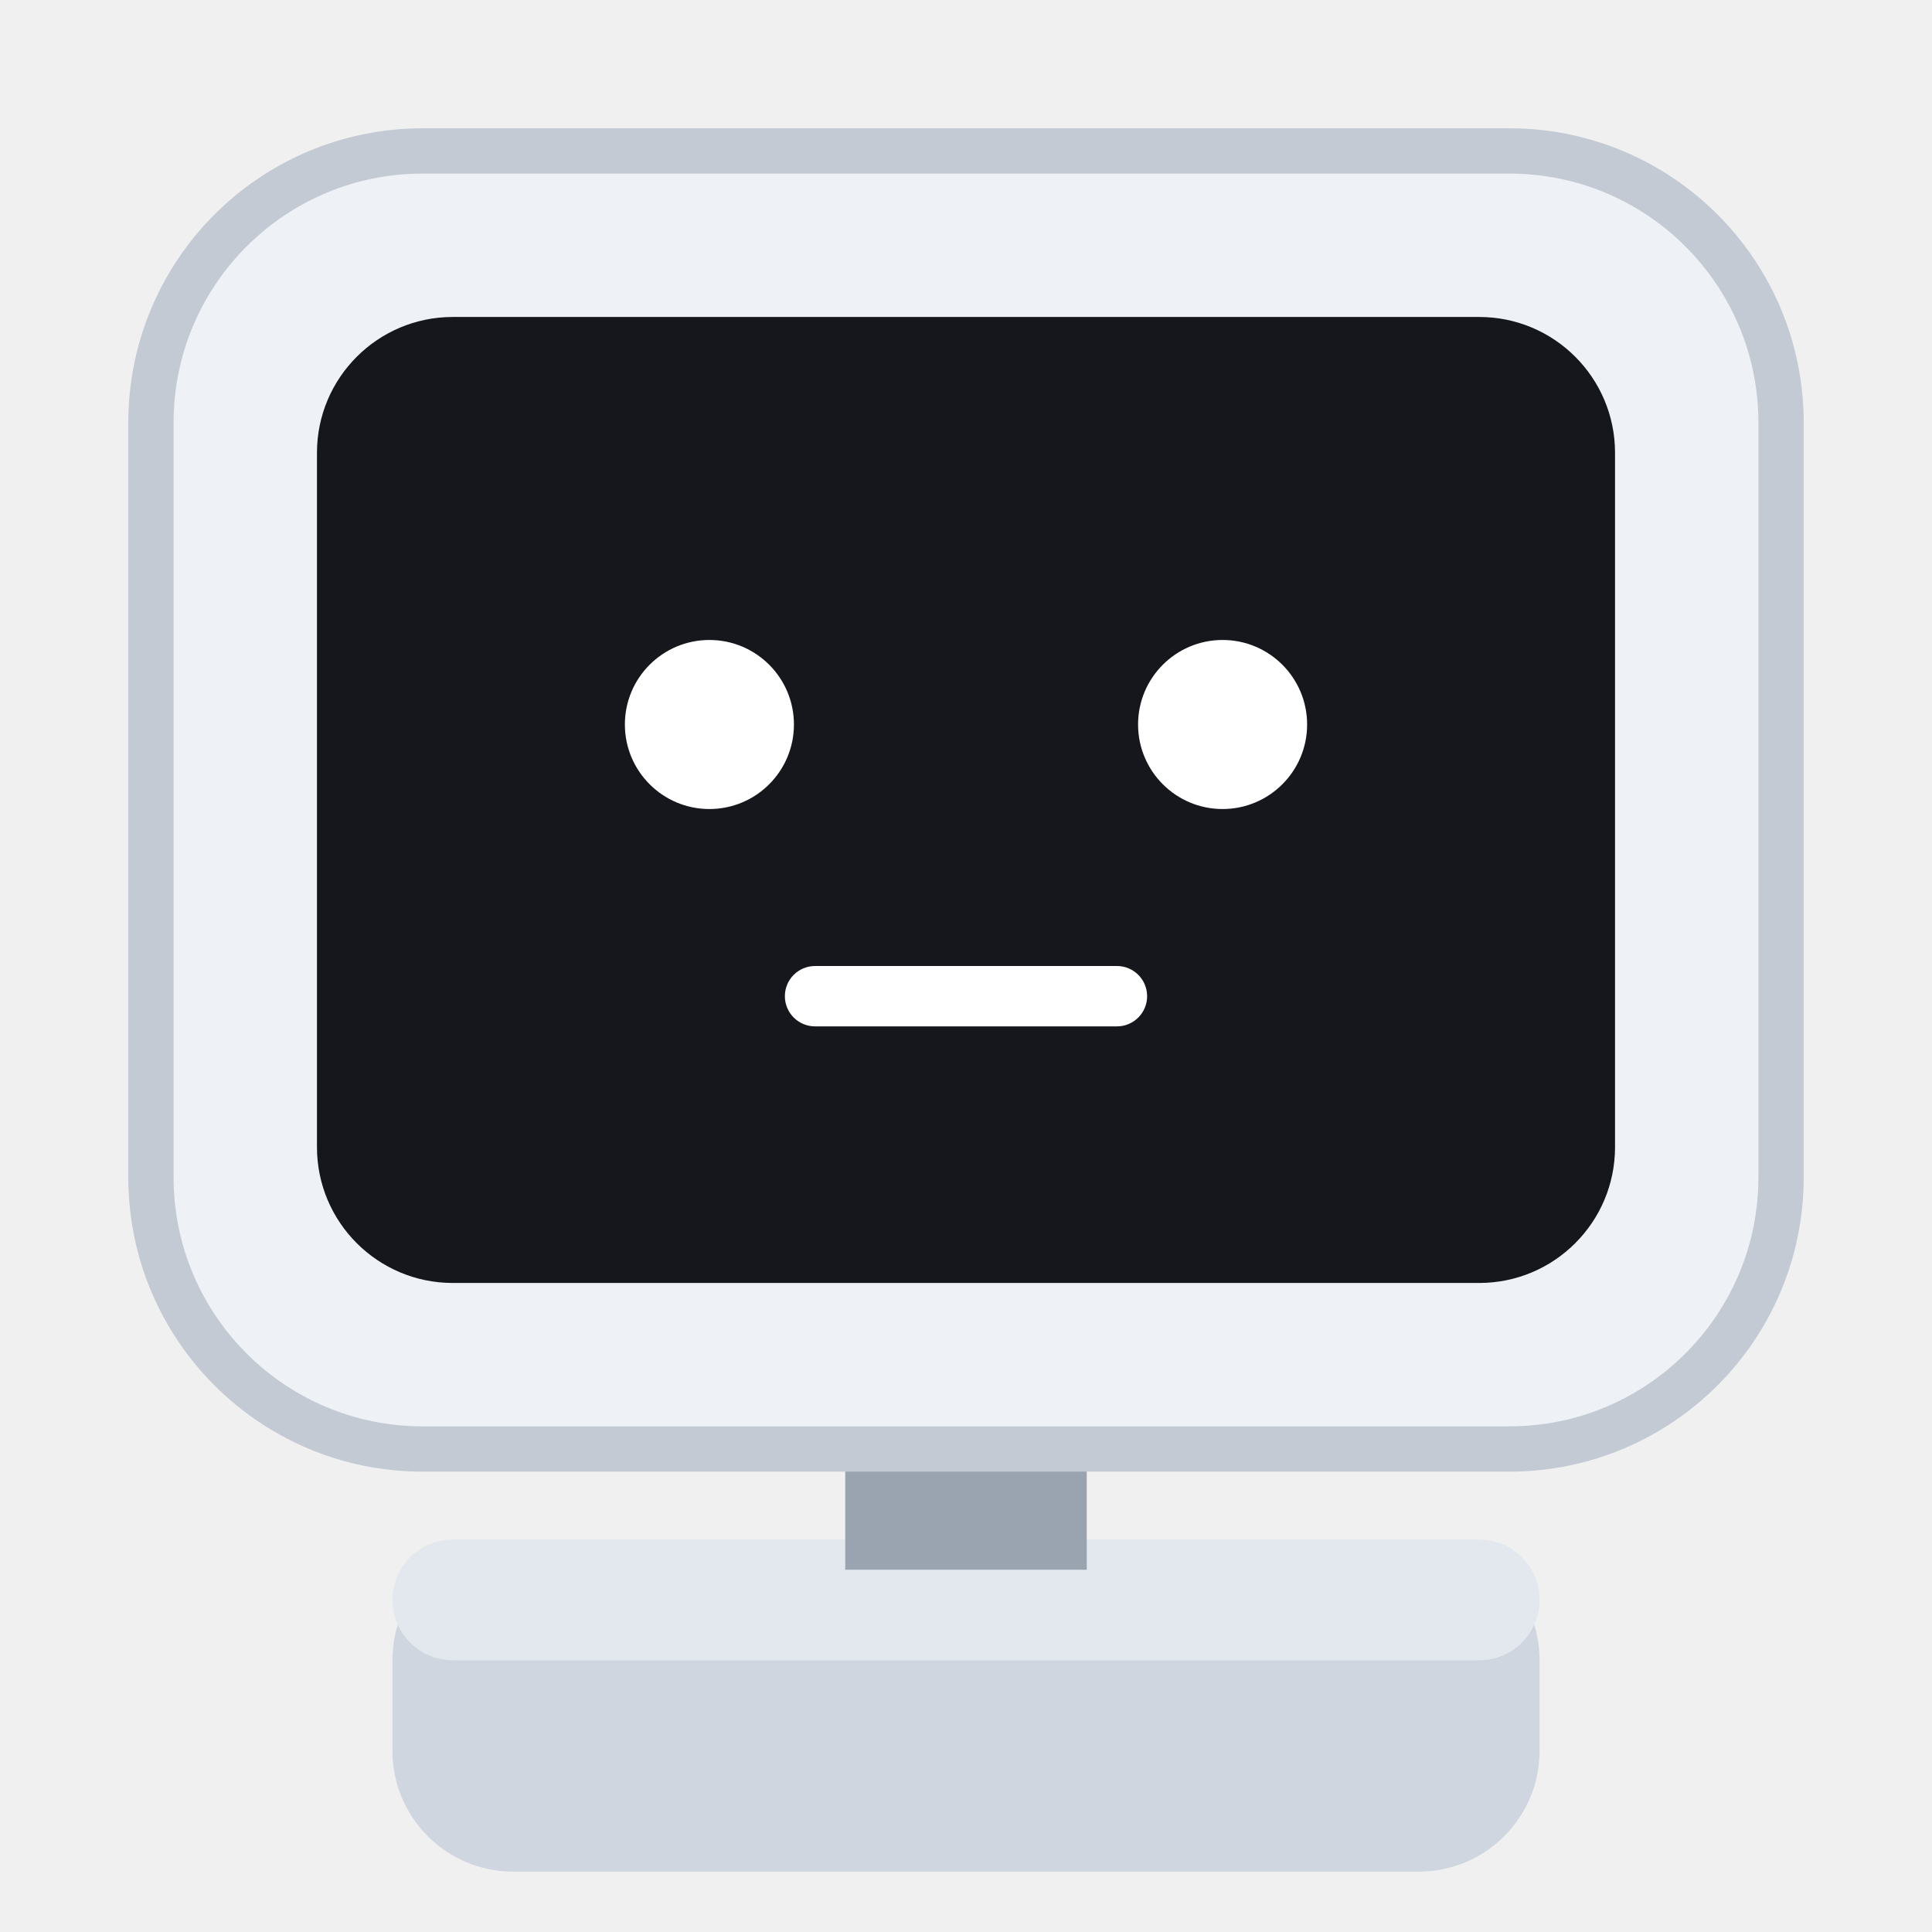
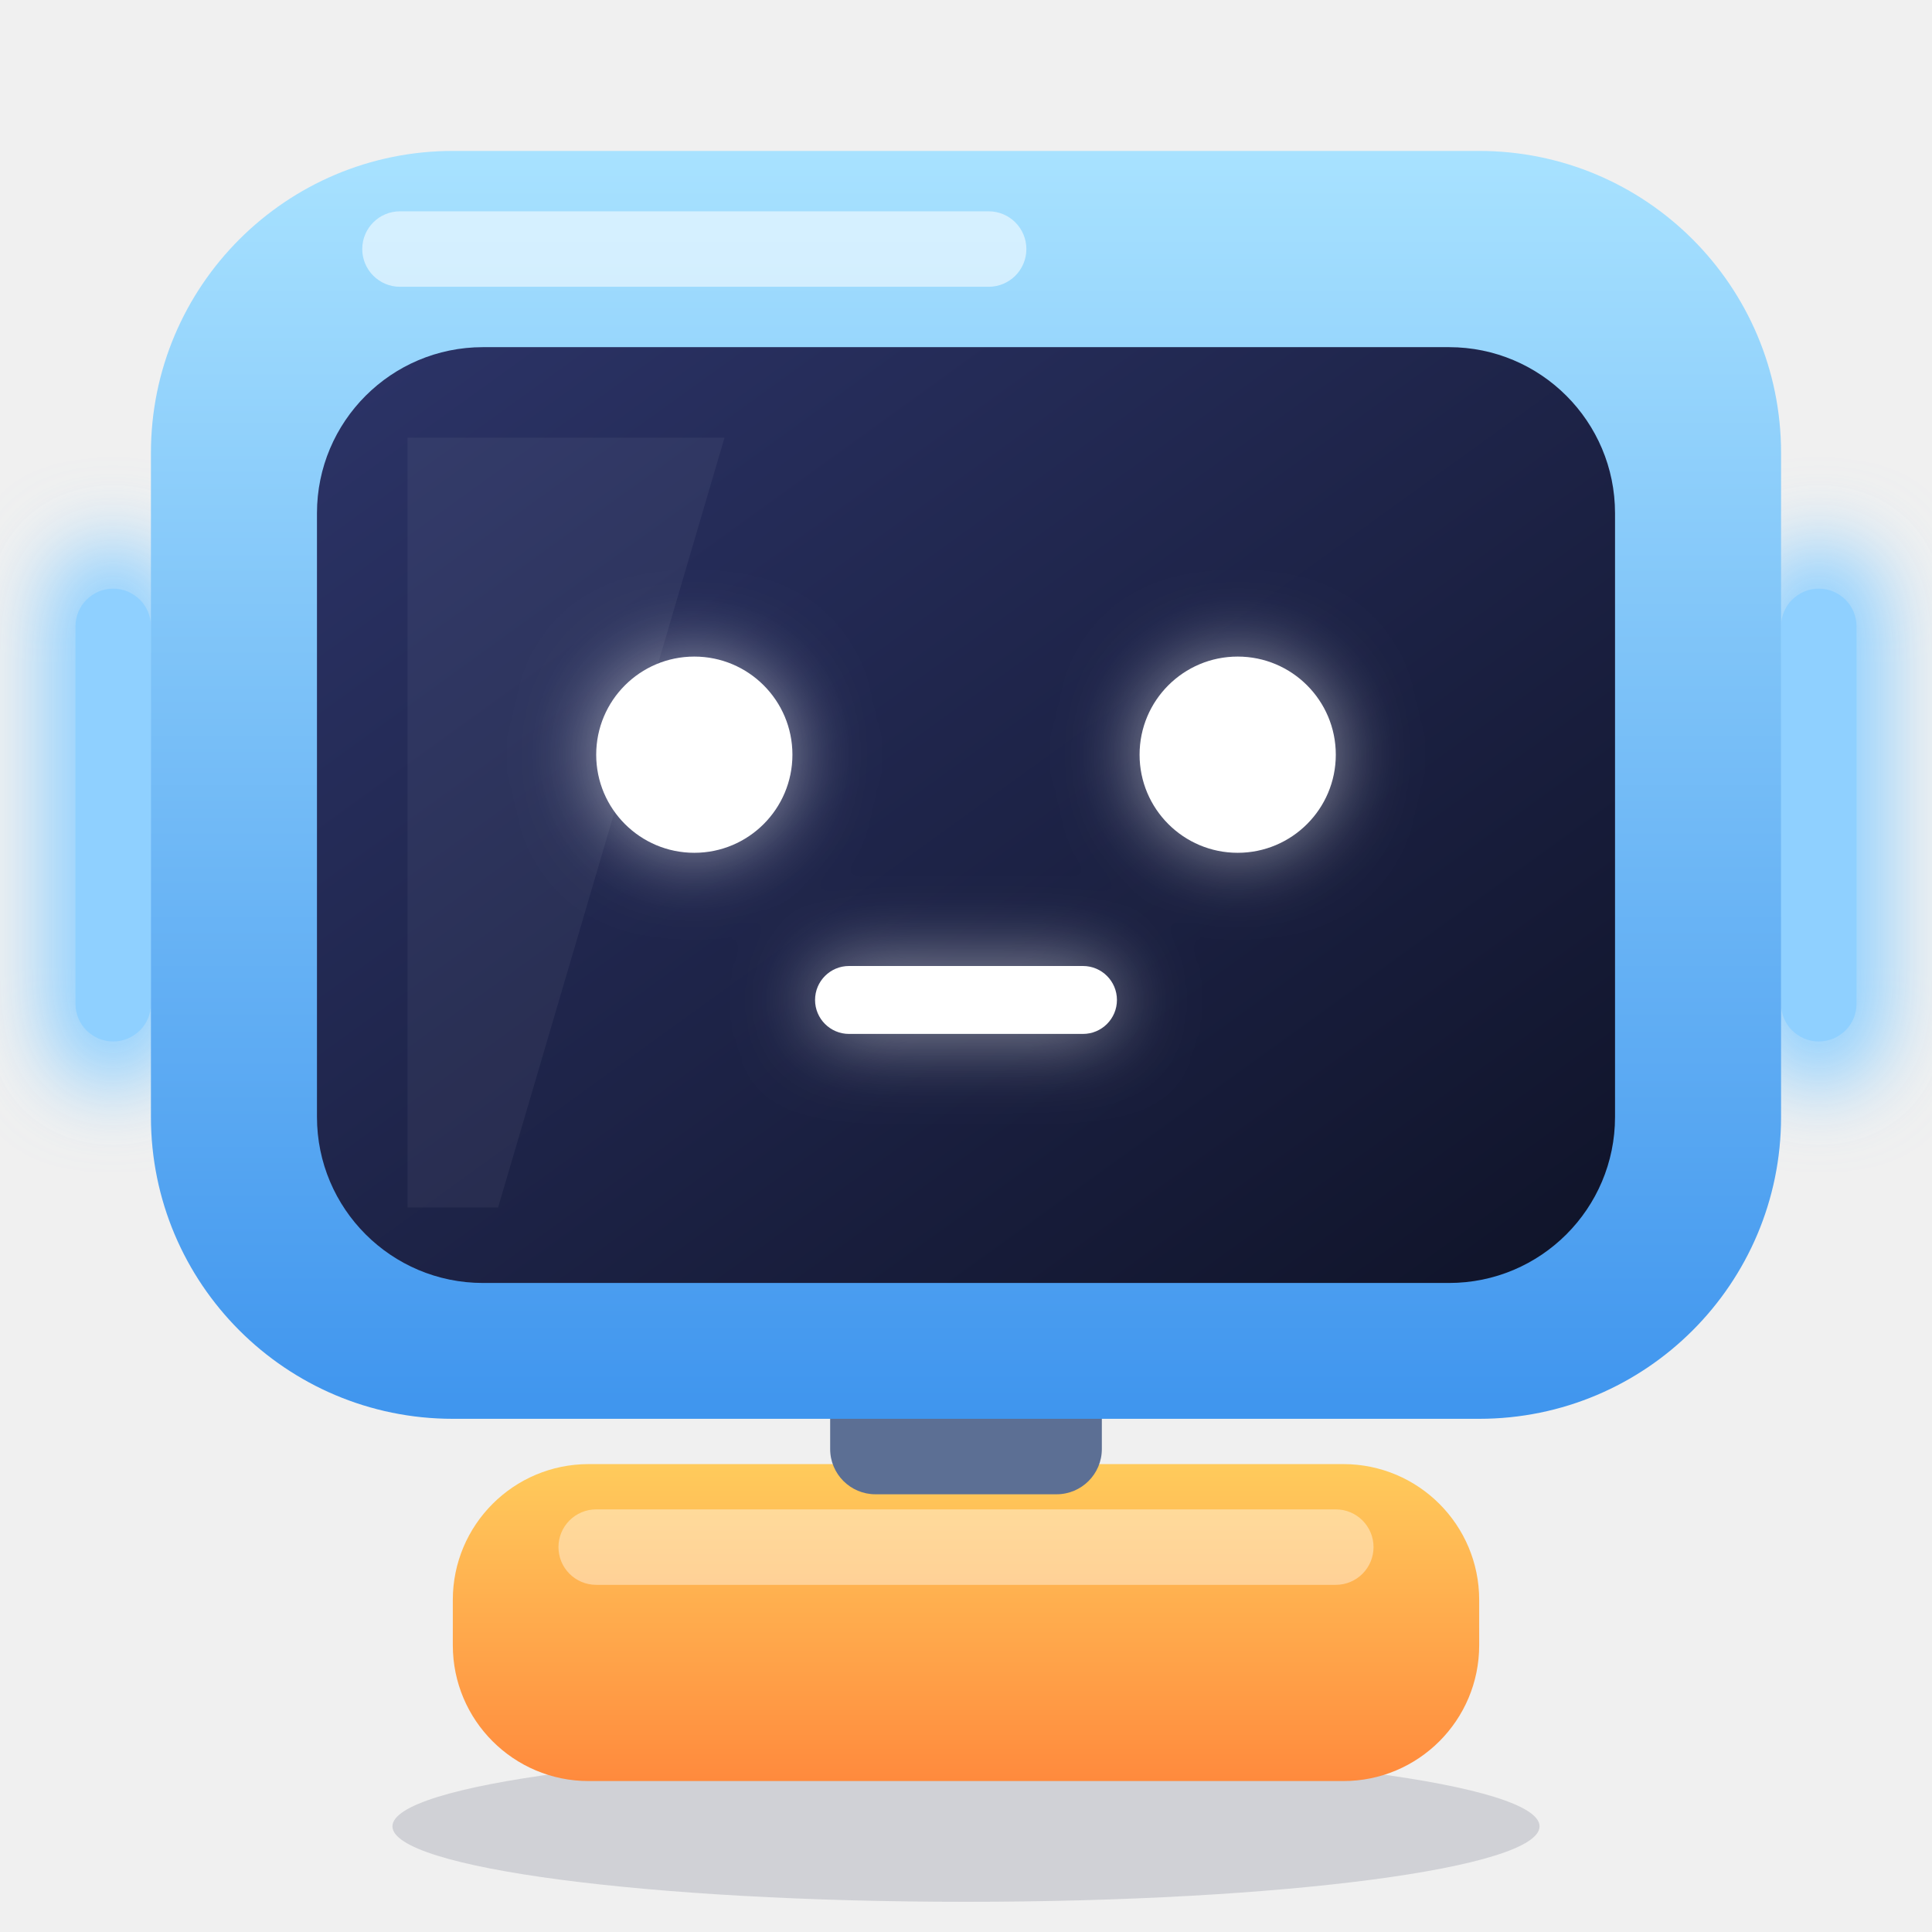
- <svg xmlns="http://www.w3.org/2000/svg" viewBox="0 0 64 64">
-   <rect x="13" y="51" width="38" height="11" rx="4" fill="#cfd6df" />
-   <rect x="13" y="51" width="38" height="4" rx="2" fill="#e3e8ee" />
-   <rect x="28" y="46" width="8" height="6" fill="#9aa4b1" />
-   <rect x="5" y="5" width="54" height="43" rx="9" fill="#eef1f5" />
-   <rect x="5" y="5" width="54" height="43" rx="9" fill="none" stroke="#c3cad4" stroke-width="1.5" />
-   <rect x="10.5" y="10.5" width="43" height="32" rx="4.5" fill="#15171c" />
-   <circle cx="23.5" cy="24" r="2.8" fill="#fff" />
-   <circle cx="40.5" cy="24" r="2.8" fill="#fff" />
-   <rect x="26" y="32" width="12" height="2" rx="1" fill="#fff" />
+ <svg xmlns="http://www.w3.org/2000/svg" viewBox="0 0 128 128">
+   <defs>
+     <linearGradient id="shell" x1="0" y1="0" x2="0" y2="1">
+       <stop offset="0" stop-color="#a8e2ff" />
+       <stop offset="1" stop-color="#3f95ee" />
+     </linearGradient>
+     <linearGradient id="screen" x1="0" y1="0" x2="1" y2="1">
+       <stop offset="0" stop-color="#2c3468" />
+       <stop offset="1" stop-color="#0f1328" />
+     </linearGradient>
+     <linearGradient id="base" x1="0" y1="0" x2="0" y2="1">
+       <stop offset="0" stop-color="#ffcb5c" />
+       <stop offset="1" stop-color="#ff8a3d" />
+     </linearGradient>
+     <filter id="glow" x="-1" y="-1" width="3" height="3">
+       <feGaussianBlur stdDeviation="2.5" />
+     </filter>
+   </defs>
+   <ellipse cx="64" cy="121" rx="38" ry="5" fill="#1b2340" opacity=".15" />
+   <rect x="30" y="97" width="68" height="21" rx="9" fill="url(#base)" />
+   <rect x="37" y="100" width="54" height="5" rx="2.5" fill="#fff" opacity=".4" />
+   <rect x="55" y="88" width="18" height="11" rx="3" fill="#5c6f94" />
+   <rect x="3" y="36" width="9" height="36" rx="4.5" fill="#8fd0ff" filter="url(#glow)" />
+   <rect x="116" y="36" width="9" height="36" rx="4.5" fill="#8fd0ff" filter="url(#glow)" />
+   <rect x="5" y="39" width="5" height="30" rx="2.5" fill="#8fd0ff" />
+   <rect x="118" y="39" width="5" height="30" rx="2.5" fill="#8fd0ff" />
+   <rect x="10" y="10" width="108" height="84" rx="20" fill="url(#shell)" />
+   <rect x="24" y="14" width="44" height="5" rx="2.5" fill="#fff" opacity=".55" />
+   <rect x="21" y="23" width="86" height="62" rx="11" fill="url(#screen)" />
+   <path d="M27 29 H48 L33 80 H27 Z" fill="#fff" opacity=".05" />
+   <g filter="url(#glow)" opacity=".55">
+     <circle cx="46" cy="50" r="6.5" fill="#fff" />
+     <circle cx="82" cy="50" r="6.5" fill="#fff" />
+     <rect x="54" y="64" width="20" height="4.5" rx="2.25" fill="#fff" />
+   </g>
+   <circle cx="46" cy="50" r="6.5" fill="#fff" />
+   <circle cx="82" cy="50" r="6.5" fill="#fff" />
+   <rect x="54" y="64" width="20" height="4.5" rx="2.25" fill="#fff" />
</svg>
